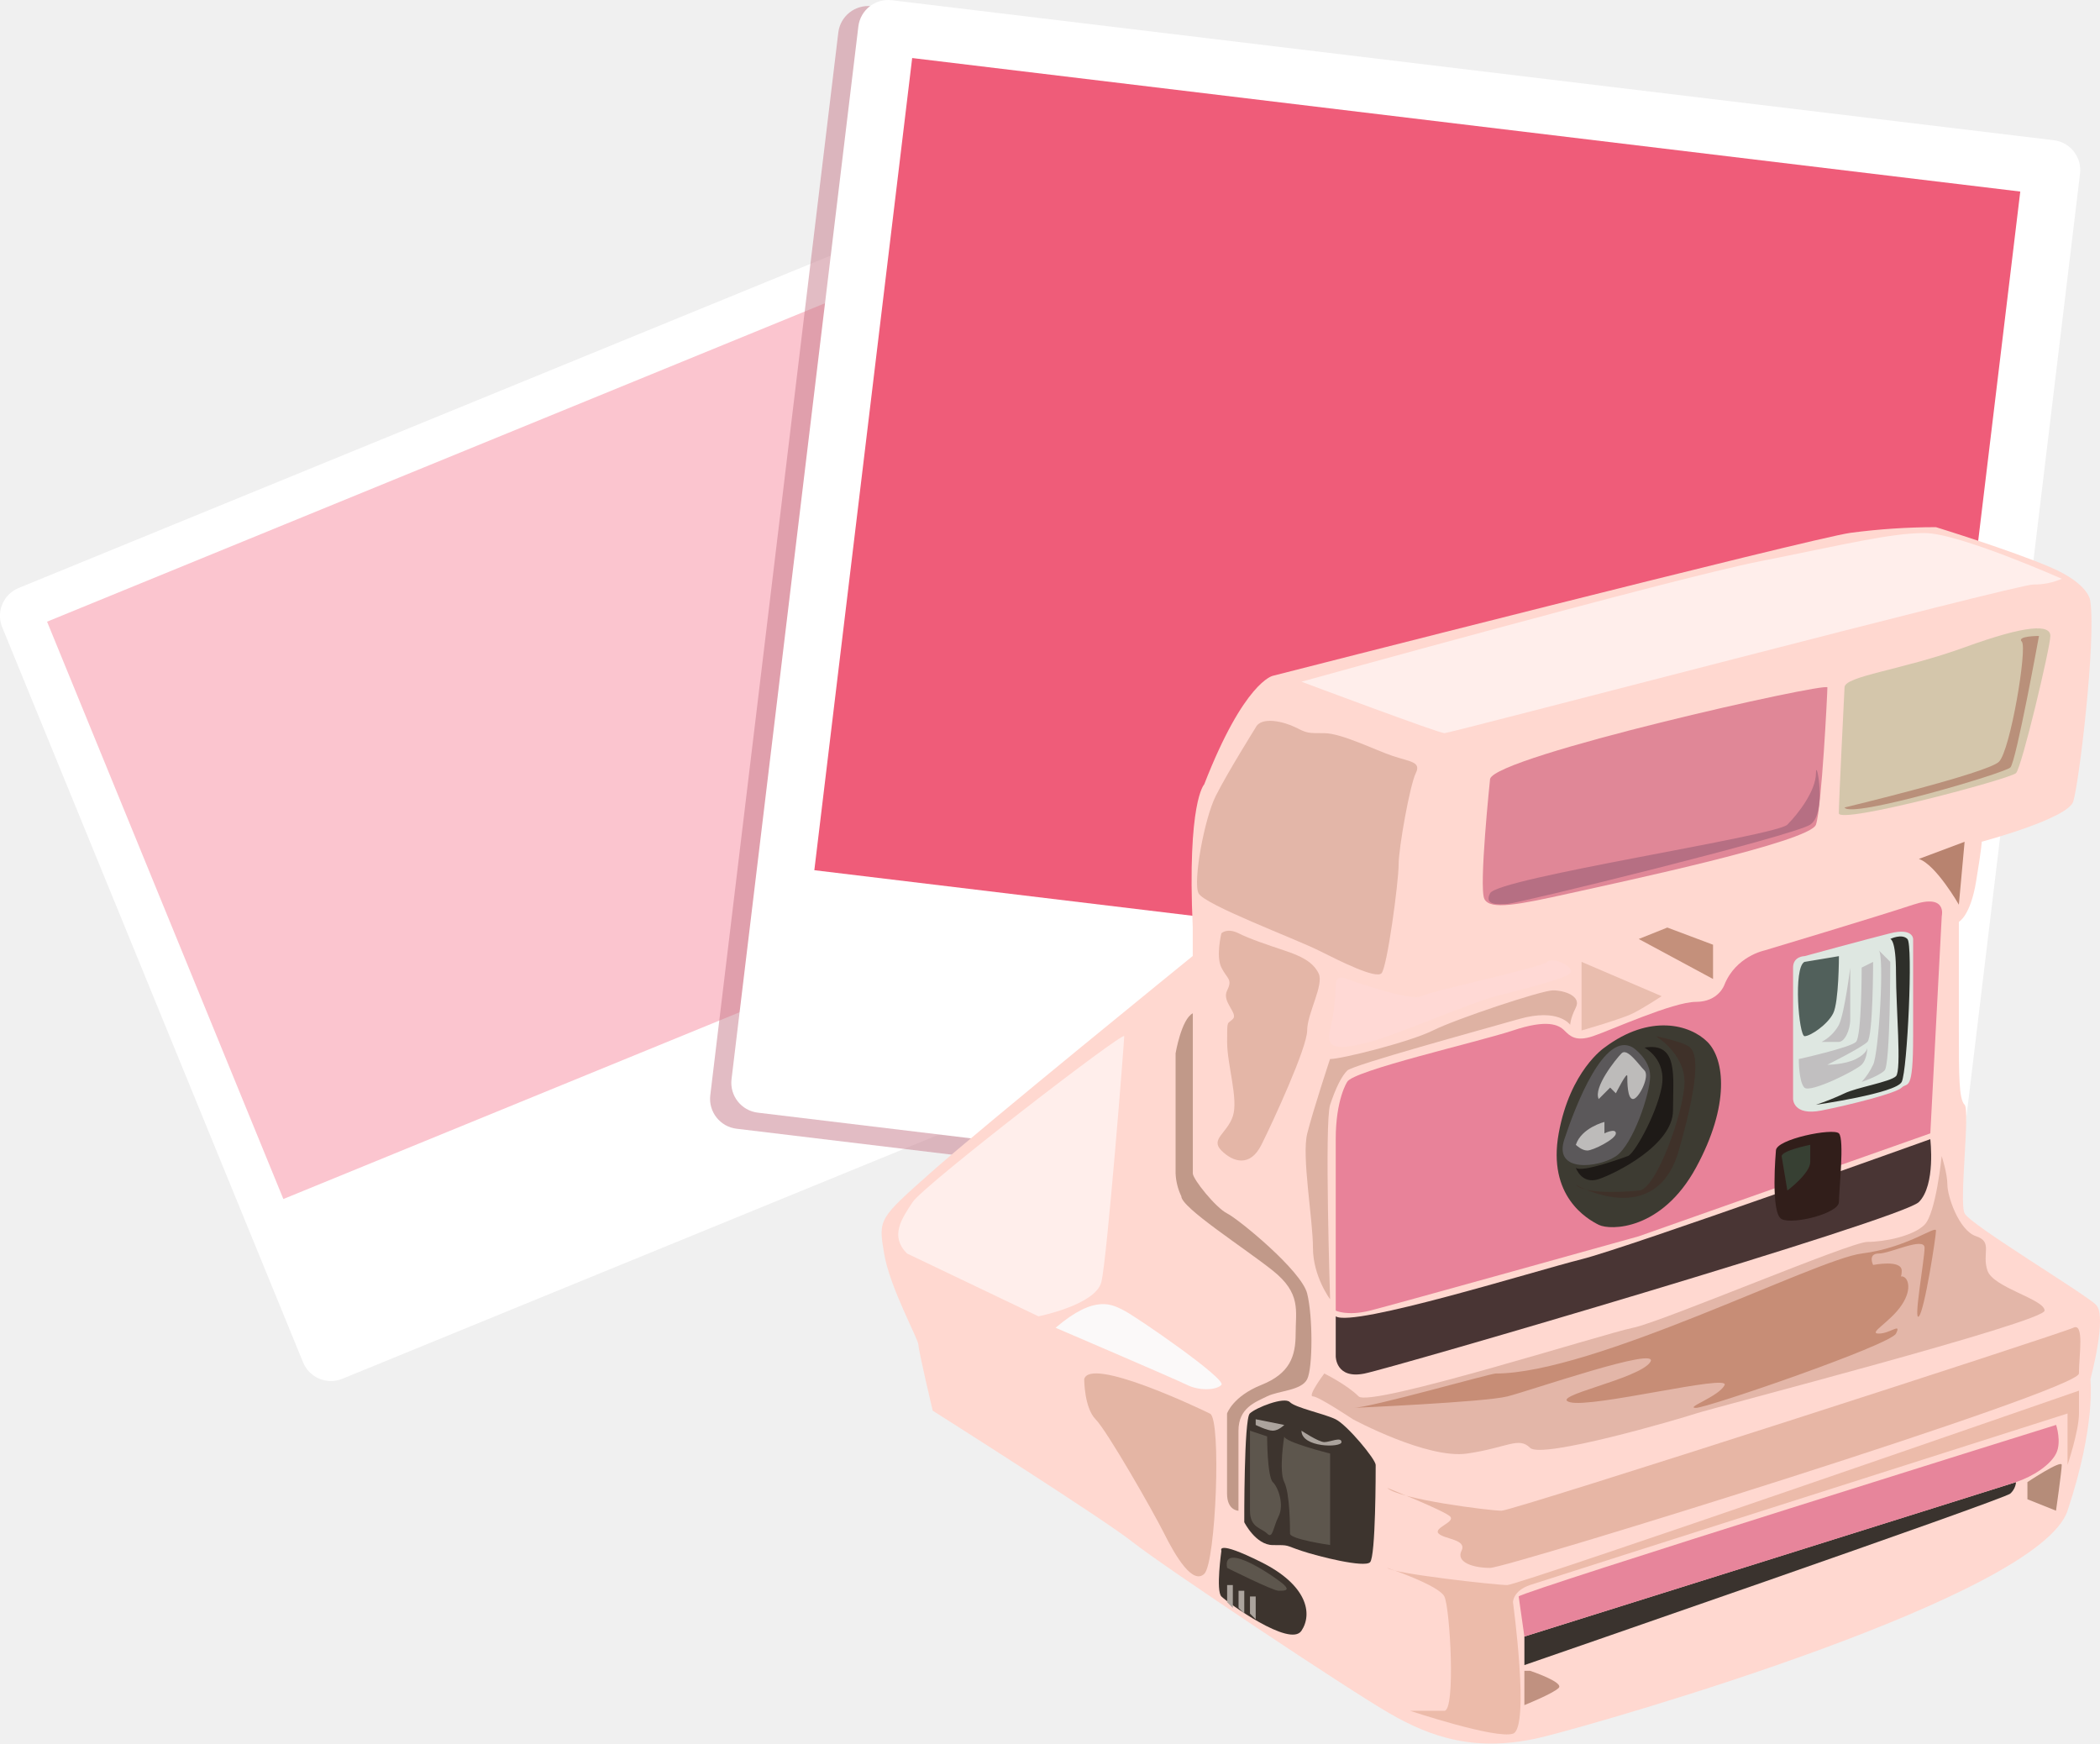
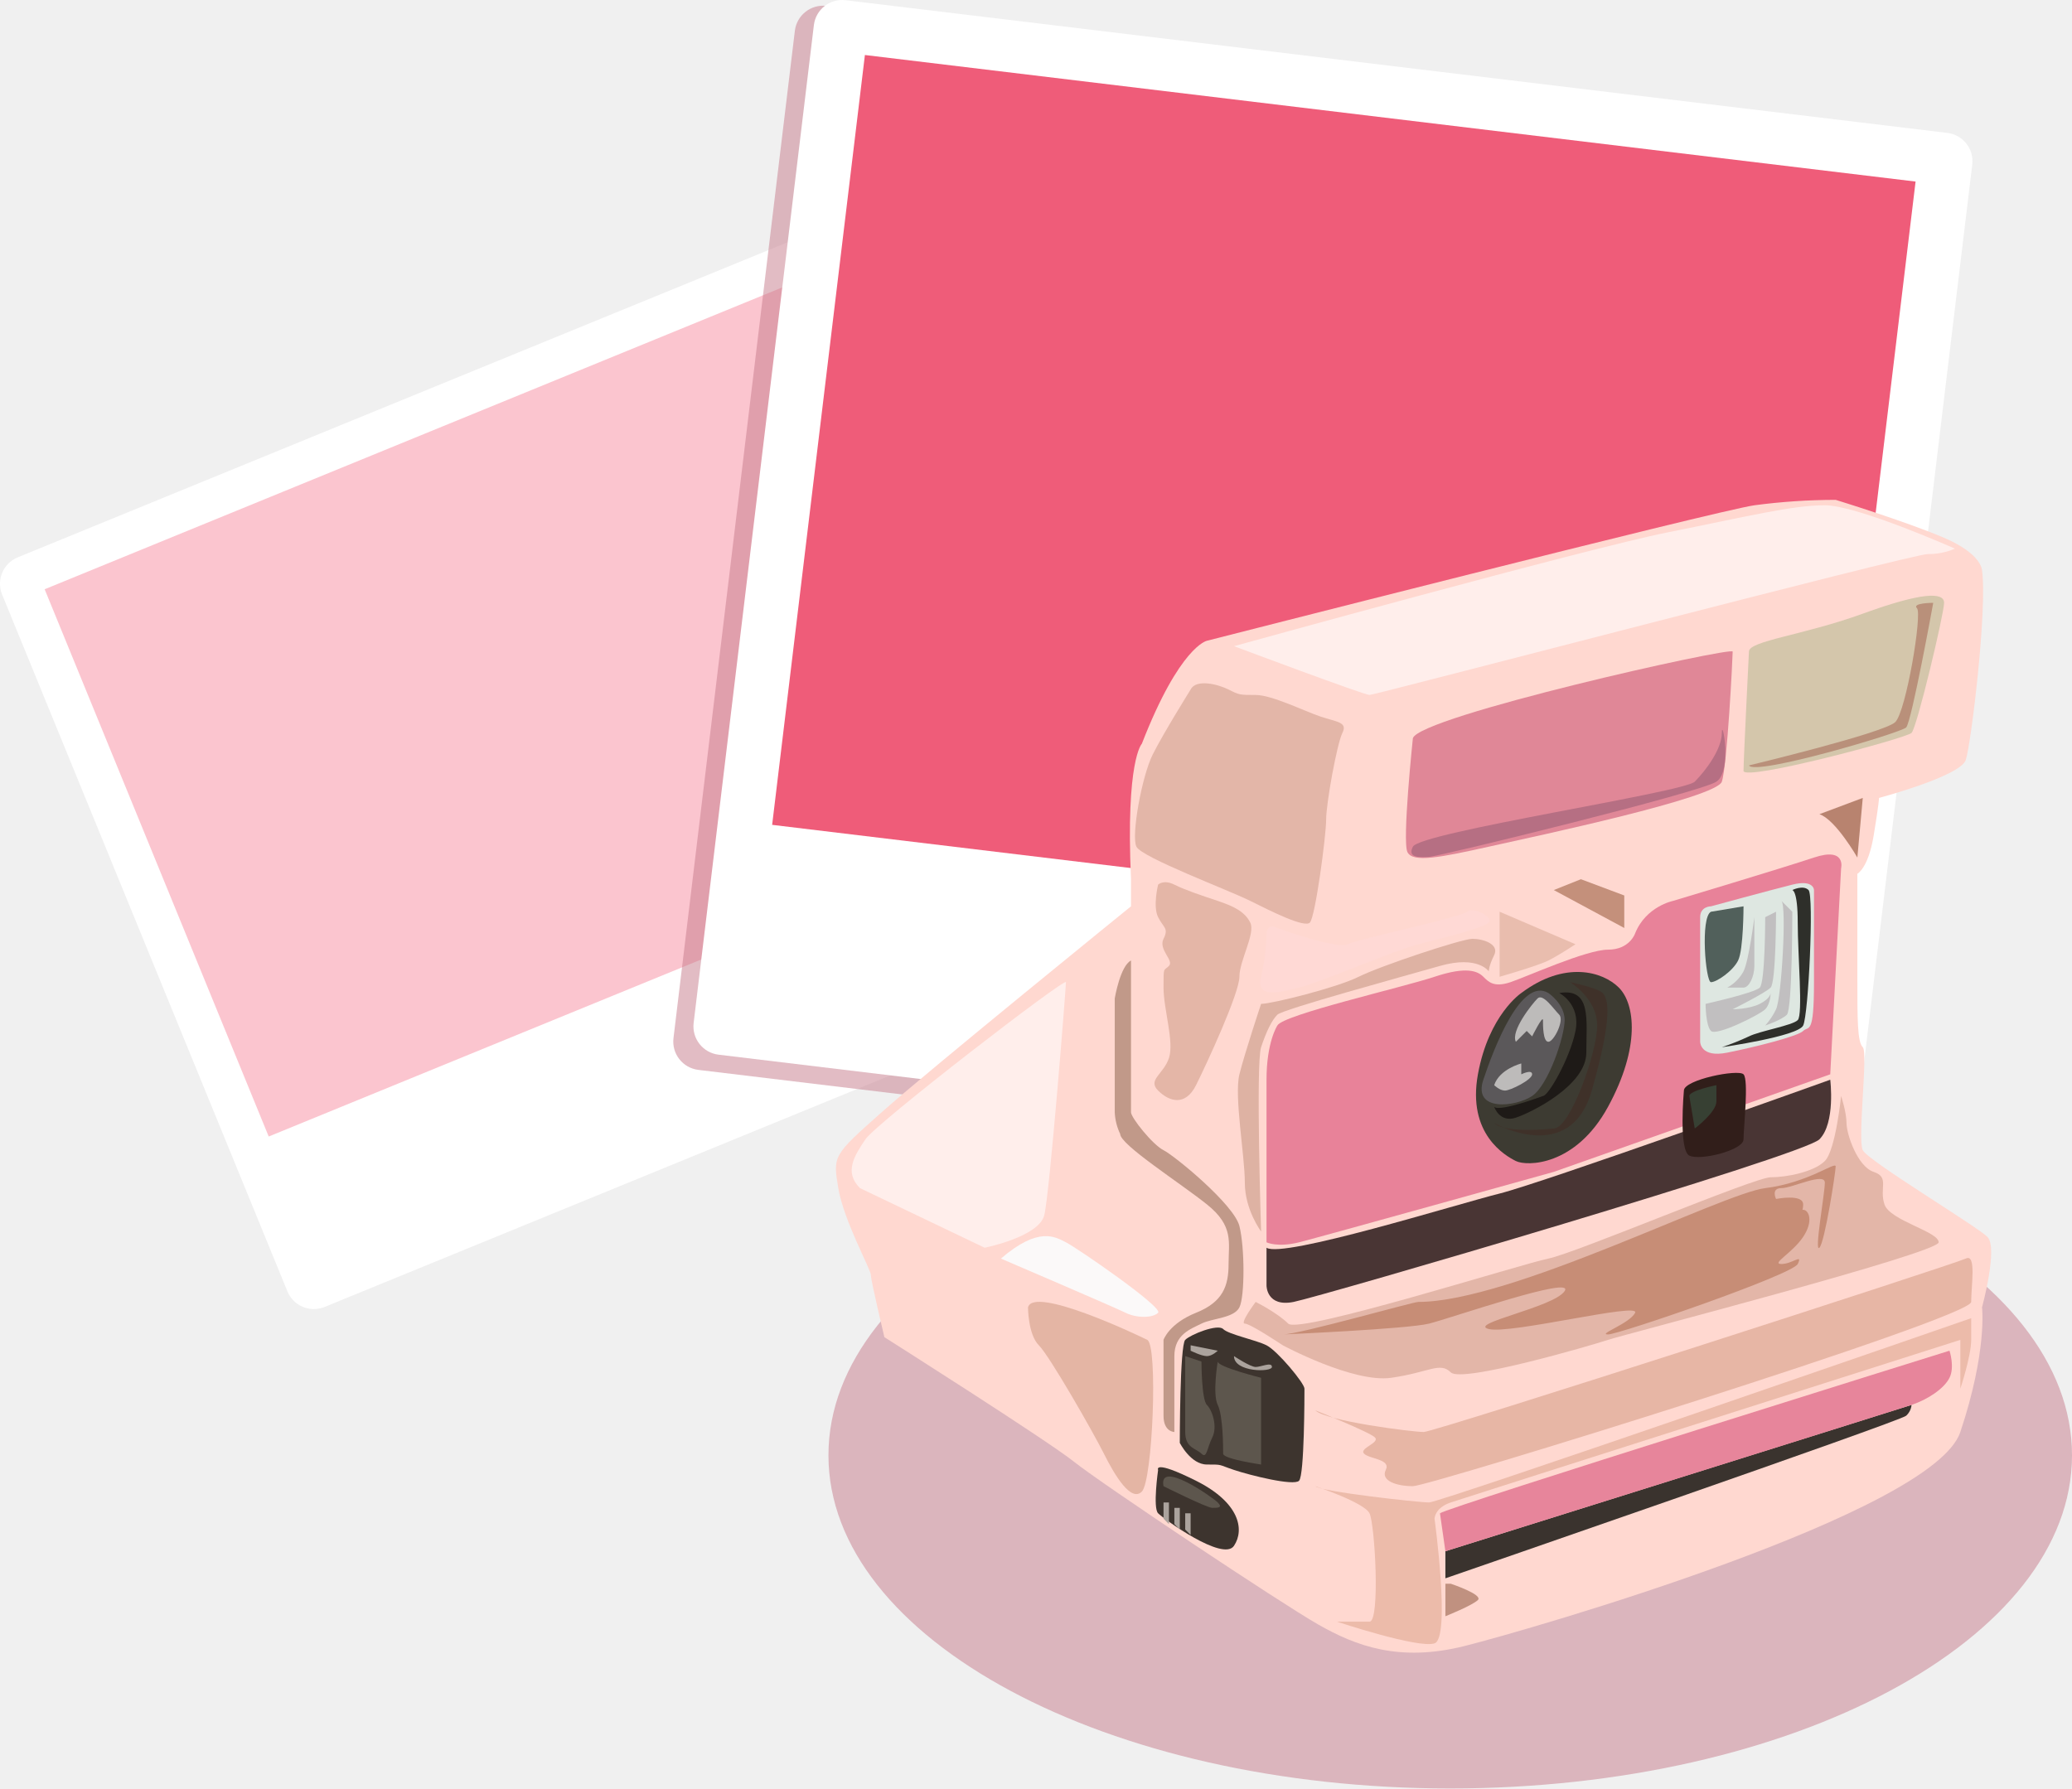
- <svg xmlns="http://www.w3.org/2000/svg" viewBox="0 0 1047.19 869.35">
+ <svg xmlns="http://www.w3.org/2000/svg" viewBox="0 0 1089.7 940.777">
  <defs>
-     <style>.cls-1{fill:#fff;}.cls-2{fill:#fbc5cf;}.cls-3{fill:#c5798a;opacity:0.5;}.cls-4{fill:#ef5c79;}.cls-5{fill:#ffd8d0;}.cls-6{fill:#ffeeeb;}.cls-7{fill:#fbf9f9;}.cls-8{fill:#e4b5a4;}.cls-9{fill:#ecbbaa;}.cls-10{fill:#e7b6a5;}.cls-11{fill:#3a332e;}.cls-12{fill:#e7859b;}.cls-13{fill:#c09180;}.cls-14{fill:#b58c79;}.cls-15{fill:#e3b6a8;}.cls-16{fill:#c78d76;}.cls-17{fill:#e4b6a7;}.cls-18{fill:#e08797;}.cls-19{fill:#b66f83;}.cls-20{fill:#d4c6ab;}.cls-21{fill:#b9907a;}.cls-22{fill:#ffd9d5;}.cls-23{fill:#deb2a3;}.cls-24{fill:#c19989;}.cls-25{fill:#3d342e;}.cls-26{fill:#5d564d;}.cls-27{fill:#aba39d;}.cls-28{fill:#e9bdae;}.cls-29{fill:#c4907b;}.cls-30{fill:#b8836f;}.cls-31{fill:#493534;}.cls-32{fill:#e88299;}.cls-33{fill:#3d3b32;}.cls-34{fill:#5b585a;}.cls-35{fill:#bdbbba;}.cls-36{fill:#1e1a17;}.cls-37{fill:#3f3129;}.cls-38{fill:#dee7e1;}.cls-39{fill:#51605b;}.cls-40{fill:#c1bfc0;}.cls-41{fill:#2e2f2a;}.cls-42{fill:#311e1a;}.cls-43{fill:#374033;}</style>
+     <style>.cls-1{fill:#b58c79;}.cls-2{fill:#c5798a;opacity:0.5;}.cls-3{fill:#fff;}.cls-4{fill:#fbc5cf;}.cls-5{fill:#ef5c79;}.cls-6{fill:#ffd8d0;}.cls-7{fill:#ffeeeb;}.cls-8{fill:#fbf9f9;}.cls-9{fill:#e4b5a4;}.cls-10{fill:#ecbbaa;}.cls-11{fill:#e7b6a5;}.cls-12{fill:#3a332e;}.cls-13{fill:#e7859b;}.cls-14{fill:#c09180;}.cls-15{fill:#e3b6a8;}.cls-16{fill:#c78d76;}.cls-17{fill:#e4b6a7;}.cls-18{fill:#e08797;}.cls-19{fill:#b66f83;}.cls-20{fill:#d4c6ab;}.cls-21{fill:#b9907a;}.cls-22{fill:#ffd9d5;}.cls-23{fill:#deb2a3;}.cls-24{fill:#c19989;}.cls-25{fill:#3d342e;}.cls-26{fill:#5d564d;}.cls-27{fill:#aba39d;}.cls-28{fill:#e9bdae;}.cls-29{fill:#c4907b;}.cls-30{fill:#b8836f;}.cls-31{fill:#493534;}.cls-32{fill:#e88299;}.cls-33{fill:#3d3b32;}.cls-34{fill:#5b585a;}.cls-35{fill:#bdbbba;}.cls-36{fill:#1e1a17;}.cls-37{fill:#3f3129;}.cls-38{fill:#dee7e1;}.cls-39{fill:#51605b;}.cls-40{fill:#c1bfc0;}.cls-41{fill:#2e2f2a;}.cls-42{fill:#311e1a;}.cls-43{fill:#374033;}</style>
  </defs>
  <g id="圖層_2" data-name="圖層 2">
    <g id="圖層_1-2" data-name="圖層 1">
-       <rect class="cls-1" x="58.69" y="194.35" width="467.95" height="426.06" rx="15" ry="15" transform="translate(-132.52 141.23) rotate(-22.26)" />
-       <rect class="cls-2" x="66.58" y="217.98" width="424.44" height="311.06" transform="translate(-120.72 133.46) rotate(-22.26)" />
-       <rect class="cls-3" x="383.91" y="35.99" width="613.61" height="563.73" rx="15" ry="15" transform="translate(42.98 -80.33) rotate(6.87)" />
-       <rect class="cls-1" x="394.21" y="33" width="613.61" height="558.69" rx="15" ry="15" transform="translate(42.39 -81.6) rotate(6.87)" />
-       <rect class="cls-4" x="428.48" y="60.75" width="556.56" height="407.89" transform="translate(36.73 -82.63) rotate(6.87)" />
-       <path class="cls-5" d="M465.1,703.38s85.53,54.17,99.78,65.57,108.33,74.12,128.28,85.52,42.77,20,77,11.41S1016.73,796,1031,753.27s11.4-65.57,11.4-65.57,8.55-31.36,2.85-37.06S982.52,610.73,979.67,605s2.85-51.31,0-54.16-2.86-14.26-2.86-37.06V459.64s5.71-2.85,8.56-19.95,2.85-20,2.85-20,42.76-11.4,45.61-20,11.4-79.83,8.55-99.78c0,0,0-8.55-20-17.11s-57-19.95-57-19.95a326.51,326.51,0,0,0-42.76,2.85c-19.95,2.85-287.93,71.27-287.93,71.27s-14.25,2.85-34.21,54.16c0,0-8.55,8.56-5.7,71.27v14.26S489.33,562.27,463.68,585.08,438,607.88,440.87,625,458,667.75,458,670.6,465.1,703.38,465.1,703.38Z" />
-       <path class="cls-6" d="M452.27,625l65.57,31.35s28.51-5.7,31.36-17.1,11.4-119.73,11.4-122.58-99.77,74.12-105.47,82.67S443.72,616.43,452.27,625Z" />
-       <path class="cls-7" d="M526.39,662.05s59.87,25.65,65.57,28.5,14.26,2.85,17.11,0-42.76-34.21-48.47-37.06S546.35,644.94,526.39,662.05Z" />
-       <path class="cls-8" d="M540.65,687.7s0,14.26,5.7,20,28.51,45.61,34.21,57,14.25,25.66,20,20,8.56-77,2.86-79.82S543.5,676.3,540.65,687.7Z" />
-       <path class="cls-9" d="M691.74,781.78s25.66,8.55,28.51,14.25,5.7,57,0,57H703.14s42.76,14.25,51.32,11.4,0-65.57,0-65.57,0-5.7,8.55-8.55,268-85.52,268-85.52v25.65s5.7-17.1,5.7-25.65V693.4S757.31,790.33,751.6,790.33,694.59,784.63,691.74,781.78Z" />
-       <path class="cls-10" d="M691.74,741.87s28.51,11.4,31.36,14.25-8.56,5.7-5.7,8.55,14.25,2.85,11.4,8.56,5.7,8.55,14.25,8.55,293.63-88.38,293.63-96.93,2.85-25.65-2.85-22.8-279.37,91.22-285.08,91.22S697.44,747.57,691.74,741.87Z" />
-       <path class="cls-11" d="M760.16,830.24s239.46-82.67,242.31-85.52a8.83,8.83,0,0,0,2.85-5.7L760.16,816Z" />
-       <path class="cls-12" d="M757.31,796c2.85-2.85,268-85.52,268-85.52s2.85,8.55,0,14.25-11.41,11.41-20,14.26-245.16,77-245.16,77Z" />
-       <path class="cls-13" d="M763,833.09s17.1,5.7,14.25,8.55-17.1,8.56-17.1,8.56V833.09Z" />
-       <path class="cls-14" d="M1011,739v8.55l14.26,5.7s2.85-20,2.85-22.81S1011,739,1011,739Z" />
-       <path class="cls-15" d="M674.63,707.66s37.06,20,57,17.1,25.66-8.55,31.36-2.85,74.12-14.25,82.67-17.1,173.9-45.61,173.9-51.32-25.66-11.4-28.51-20,2.85-14.26-5.7-17.11-14.26-19.95-14.26-25.65-2.85-14.26-2.85-14.26-2.85,28.51-8.55,34.21-20,8.55-28.51,8.55S828.58,659.2,814.32,662.05,683.19,702,677.48,696.25s-17.1-11.4-17.1-11.4-8.55,11.4-5.7,11.4S674.63,707.66,674.63,707.66Z" />
-       <path class="cls-16" d="M674.63,702s65.57-2.85,77-5.71,77-25.65,71.27-17.1-51.31,17.1-39.91,20,79.82-14.26,77-8.56S840,702,845.68,702s96.93-31.36,99.78-37.06-2.85,0-8.56,0,5.71-5.7,11.41-14.26,2.85-14.25,0-14.25,0,2.85,0-2.85-14.26-2.85-14.26-2.85-2.85-5.7,2.85-5.7,22.81-8.56,22.81-2.85-5.7,37.06-2.85,34.2,8.55-39.91,8.55-42.76-14.25,8.56-37.06,11.41S794.7,684.85,745.9,684.85C743.05,684.85,683.19,702,674.63,702Z" />
-       <path class="cls-6" d="M649,339.91s68.42,25.66,71.27,25.66,285.07-74.12,293.62-74.12a34.6,34.6,0,0,0,14.26-2.85s-51.32-22.81-68.42-22.81S919.8,271.49,877,280,649,339.91,649,339.91Z" />
-       <path class="cls-15" d="M626.17,362.72s-14.25,22.8-19.95,34.2-11.41,42.77-8.56,48.47,48.47,22.8,59.87,28.51,28.51,14.25,31.36,11.4,8.55-45.61,8.55-54.17,5.7-39.91,8.55-45.61-2.85-5.7-11.4-8.55-25.66-11.4-34.21-11.4-8.55,0-14.25-2.85S629,357,626.17,362.72Z" />
-       <path class="cls-17" d="M609.07,465.34s-2.85,11.41,0,17.11,5.7,5.7,2.85,11.4,5.7,11.4,2.85,14.25-2.85,0-2.85,11.41,5.7,28.51,2.85,37.06-11.4,11.4-5.7,17.1,14.25,8.55,19.95-2.85,22.81-48.46,22.81-57,8.55-22.81,5.7-28.51-8.55-8.55-17.11-11.4-17.1-5.71-22.8-8.56S609.07,465.34,609.07,465.34Z" />
-       <path class="cls-18" d="M743.05,388.37s-5.7,54.17-2.85,59.87,17.11,2.85,42.76-2.85,119.74-25.66,122.59-34.21,5.7-65.57,5.7-68.42S745.9,377,743.05,388.37Z" />
-       <path class="cls-19" d="M743.05,445.39c3.83-7.65,142.54-28.51,148.24-34.21s14.26-17.11,14.26-25.66,5.7,20-2.85,25.66-145.39,39.2-151.1,39.55S740.2,451.09,743.05,445.39Z" />
-       <path class="cls-20" d="M919.8,342.76s-2.85,57-2.85,62.72,85.52-17.11,88.37-20,17.11-62.72,17.11-68.42-11.41-5.7-42.76,5.7S919.8,337.06,919.8,342.76Z" />
-       <path class="cls-21" d="M919.8,402.63s71.27-17.11,77-22.81,14.25-57,11.4-59.87,8.56-2.85,8.56-2.85-11.41,62.72-14.26,65.57S922.65,408.33,919.8,402.63Z" />
-       <path class="cls-22" d="M671.78,488.15s31.36,11.4,37.06,8.55,59.87-14.25,62.72-17.1,14.25,2.85,11.4,5.7-25.65,8.55-37.06,11.4-51.31,20-62.71,22.81-22.81,5.7-20-5.7A106.89,106.89,0,0,0,666.08,491S666.08,485.3,671.78,488.15Z" />
-       <path class="cls-23" d="M663.23,528.06c5.7,0,39.91-8.55,51.31-14.25s54.17-20,59.87-20,14.25,2.85,11.4,8.55S783,511,783,511s-5.7-8.56-25.65-2.86-82.68,22.81-85.53,25.66-5.7,8.55-8.55,17.11,0,96.92,0,96.92-8.55-11.4-8.55-25.65-5.7-45.62-2.85-57S663.23,528.06,663.23,528.06Z" />
-       <path class="cls-24" d="M594.81,505.25v79.83c0,2.85,11.41,17.1,17.11,19.95s37.06,28.51,39.91,39.91,2.85,37.06,0,42.76-14.26,5.7-20,8.55-14.25,5.71-14.25,17.11v39.91s-5.7,0-5.7-8.55V704.81s2.85-8.56,17.1-14.26,17.11-14.25,17.11-25.65,2.85-20-11.41-31.36-45.61-31.36-45.61-37.06a29.48,29.48,0,0,1-2.85-11.4V525.21S589.11,508.1,594.81,505.25Z" />
-       <path class="cls-25" d="M620.47,759s5.7,11.4,14.25,11.4,5.7,0,14.26,2.86,31.36,8.55,34.21,5.7S686,733.31,686,730.46s-14.26-20-20-22.8-20-5.7-22.8-8.55-17.11,2.85-20,5.7S620.47,759,620.47,759Z" />
-       <path class="cls-26" d="M640.42,716.21s-2.85,17.1,0,22.81,2.86,22.8,2.86,25.65,20,5.7,20,5.7V724.76S640.42,719.06,640.42,716.21Z" />
-       <path class="cls-26" d="M623.32,713.36l8.55,2.85s0,20,2.85,22.81,5.7,11.4,2.85,17.1-2.85,11.4-5.7,8.55-8.55-2.85-8.55-11.4Z" />
-       <path class="cls-27" d="M626.17,710.51s5.7,2.85,8.55,2.85,5.7-2.85,5.7-2.85l-14.25-2.85Z" />
-       <path class="cls-27" d="M649,713.36s8.55,5.7,11.4,5.7,8.55-2.85,8.55,0S649,721.91,649,713.36Z" />
-       <path class="cls-25" d="M609.07,773.23s-2.85,19.95,0,22.8,34.21,25.66,39.91,17.11,2.85-22.81-20-34.21S609.07,773.23,609.07,773.23Z" />
-       <path class="cls-26" d="M611.92,781.78s22.8,11.4,25.65,11.4,5.71,0,2.85-2.85S609.07,767.52,611.92,781.78Z" />
-       <polygon class="cls-27" points="611.92 790.33 611.92 798.88 614.77 801.73 614.77 790.33 611.92 790.33" />
-       <polygon class="cls-27" points="617.62 793.18 617.62 801.73 620.47 804.58 620.47 793.18 617.62 793.18" />
-       <polygon class="cls-27" points="623.32 796.03 623.32 804.58 626.17 807.43 626.17 796.03 623.32 796.03" />
-       <path class="cls-28" d="M788.66,479.6l39.92,17.1s-8.56,5.7-14.26,8.55-25.66,8.56-25.66,8.56Z" />
-       <polygon class="cls-29" points="817.17 468.19 854.23 488.15 854.23 471.05 831.43 462.49 817.17 468.19" />
-       <path class="cls-30" d="M956.86,428.28l22.81-8.55-2.86,31.36S965.41,431.13,956.86,428.28Z" />
-       <path class="cls-31" d="M666.08,656.34v20s0,11.4,14.26,8.55,268-77,276.52-85.52,5.7-31.36,5.7-31.36-151.09,54.17-173.9,59.87S674.63,662.05,666.08,656.34Z" />
-       <path class="cls-32" d="M671.78,539.46s-5.7,8.56-5.7,28.51v85.52s5.7,2.85,17.11,0,134-37.06,134-37.06l145.39-51.31,5.7-108.33s2.85-11.4-14.25-5.7-74.12,22.81-74.12,22.81-14.25,2.85-20,17.1c0,0-2.85,8.55-14.25,8.55s-42.76,14.26-51.31,17.11-11.41,0-14.26-2.85-8.55-5.71-25.65,0S674.63,533.76,671.78,539.46Z" />
-       <path class="cls-33" d="M800.07,522.36s-17.11,11.4-22.81,42.76,14.26,42.76,20,45.61,31.36,2.85,48.46-28.51,14.25-54.16,5.7-62.71S822.87,505.25,800.07,522.36Z" />
-       <path class="cls-34" d="M814.32,522.36s8.55,5.7,8.55,14.25-8.55,34.21-17.1,39.91-31.36,8.56-25.66-8.55S800.07,513.81,814.32,522.36Z" />
-       <path class="cls-35" d="M797.22,548l5.7-5.71,2.85,2.85s5.7-11.4,5.7-8.55,0,11.41,2.85,11.41,8.55-11.41,5.7-14.26-8.55-11.4-11.4-8.55S794.37,542.31,797.22,548Z" />
-       <path class="cls-35" d="M785.81,570.82s2.85,2.85,5.71,2.85,14.25-5.7,14.25-8.55-5.7,0-5.7,0v-5.7S788.66,562.27,785.81,570.82Z" />
-       <path class="cls-36" d="M820,522.36s11.41,5.7,8.56,19.95-14.26,34.21-17.11,34.21c0,0-22.81,8.56-25.66,5.7,0,0,2.85,8.56,11.41,5.71s37.06-17.11,37.06-34.21S837.13,519.51,820,522.36Z" />
-       <path class="cls-37" d="M825.72,516.66S840,525.21,840,539.46s-14.26,54.17-22.81,54.17c0,0-25.65,2.85-31.36-2.85,0,0,39.91,22.8,51.32-17.11s8.55-48.46,5.7-51.31S825.72,516.66,825.72,516.66Z" />
-       <path class="cls-38" d="M894.14,482.45V548s0,8.55,14.26,5.7,37.06-8.56,39.91-11.41,5.7,2.85,5.7-25.65V468.19s0-5.7-11.4-2.85-42.77,11.41-42.77,11.41S894.14,476.75,894.14,482.45Z" />
-       <path class="cls-39" d="M899.84,479.6,917,476.75s0,22.8-2.85,28.5-11.4,11.41-14.26,11.41S894.14,482.45,899.84,479.6Z" />
-       <path class="cls-40" d="M922.65,482.45V508.1c0,5.71-2.85,11.41-5.7,11.41H908.4A21.28,21.28,0,0,0,917,511C919.8,505.25,922.65,482.45,922.65,482.45Z" />
-       <path class="cls-40" d="M928.35,482.45l5.7-2.85s0,37.06-2.85,39.91-20,11.4-20,11.4,8.55,0,14.25-2.85,5.7-5.7,5.7-5.7,0,5.7-2.85,8.55-25.65,14.25-28.51,11.4S897,528.06,897,528.06s25.66-5.7,28.51-8.55S928.35,482.45,928.35,482.45Z" />
-       <path class="cls-40" d="M936.9,473.9l5.71,5.7s0,51.31-2.85,54.16-11.41,5.7-11.41,5.7a35.27,35.27,0,0,0,5.7-8.55C936.9,525.21,939.76,476.75,936.9,473.9Z" />
-       <path class="cls-41" d="M942.61,468.19s2.85,0,2.85,17.11,2.85,48.46,0,51.31-20,5.7-25.66,8.55a132.88,132.88,0,0,1-14.25,5.71s39.91-5.71,42.76-11.41,5.7-68.42,2.85-71.27S942.61,468.19,942.61,468.19Z" />
-       <path class="cls-42" d="M885.59,573.67s-2.85,31.36,2.85,34.21S917,605,917,599.33s2.85-31.36,0-34.21S885.59,568,885.59,573.67Z" />
-       <path class="cls-43" d="M888.44,576.52l2.85,17.11s11.41-8.55,11.41-14.26v-8.55S888.44,573.67,888.44,576.52Z" />
+       <path class="cls-1" d="M1011.024,739.016v8.552l14.254,5.702s2.851-19.955,2.851-22.806S1011.024,739.016,1011.024,739.016Z" />
+       <ellipse class="cls-2" cx="762.7" cy="765.527" rx="327" ry="175.251" />
+       <rect class="cls-3" x="58.694" y="194.352" width="467.945" height="426.063" rx="15" ry="15" transform="translate(-132.5157 141.2349) rotate(-22.26128)" />
+       <rect class="cls-4" x="66.581" y="217.98" width="424.438" height="311.057" transform="translate(-120.7164 133.4571) rotate(-22.26128)" />
+       <rect class="cls-2" x="383.91" y="35.986" width="613.614" height="563.731" rx="15" ry="15" transform="translate(42.97518 -80.33194) rotate(6.86934)" />
+       <rect class="cls-3" x="394.211" y="33.004" width="613.614" height="558.693" rx="15" ry="15" transform="translate(42.39122 -81.60351) rotate(6.86934)" />
+       <rect class="cls-5" x="428.478" y="60.755" width="556.563" height="407.887" transform="translate(36.73288 -82.63221) rotate(6.86934)" />
+       <path class="cls-6" d="M465.103,703.382s85.523,54.164,99.777,65.568,108.329,74.12,128.284,85.523,42.761,19.955,76.971,11.403,246.591-69.844,260.845-112.605,11.403-65.568,11.403-65.568,8.552-31.358,2.851-37.06S982.516,610.732,979.666,605.031s2.851-51.314,0-54.164S976.815,536.612,976.815,513.806V459.642s5.702-2.851,8.552-19.955,2.851-19.955,2.851-19.955,42.761-11.403,45.612-19.955,11.403-79.821,8.552-99.777c0,0,0-8.552-19.955-17.105s-57.015-19.955-57.015-19.955a326.393,326.393,0,0,0-42.761,2.851c-19.955,2.851-287.927,71.269-287.927,71.269s-14.254,2.851-34.209,54.164c0,0-8.552,8.552-5.702,71.269v14.254s-105.478,85.523-131.135,108.329-25.657,22.806-22.806,39.911,17.105,42.761,17.105,45.612S465.103,703.382,465.103,703.382Z" />
+       <path class="cls-7" d="M452.275,624.986l65.568,31.358s28.508-5.702,31.358-17.105,11.403-119.732,11.403-122.583S460.827,590.777,455.125,599.329,443.722,616.434,452.275,624.986Z" />
+       <path class="cls-8" d="M526.394,662.046s59.866,25.657,65.568,28.508,14.254,2.851,17.105,0-42.761-34.209-48.463-37.06S546.35,644.941,526.394,662.046Z" />
+       <path class="cls-9" d="M540.648,687.703s0,14.254,5.702,19.955,28.508,45.612,34.209,57.015,14.254,25.657,19.955,19.955,8.552-76.971,2.851-79.821S543.499,676.3,540.648,687.703Z" />
+       <path class="cls-10" d="M691.739,781.778s25.657,8.552,28.508,14.254,5.702,57.015,0,57.015H703.142s42.761,14.254,51.314,11.403,0-65.568,0-65.568,0-5.702,8.552-8.552,267.972-85.523,267.972-85.523v25.657s5.702-17.105,5.702-25.657V693.404s-279.375,96.926-285.076,96.926S694.589,784.629,691.739,781.778Z" />
+       <path class="cls-11" d="M691.739,741.867S720.246,753.27,723.097,756.121s-8.552,5.702-5.702,8.552,14.254,2.851,11.403,8.552,5.702,8.552,14.254,8.552,293.629-88.374,293.629-96.926,2.851-25.657-2.851-22.806S754.455,753.27,748.754,753.27,697.44,747.569,691.739,741.867Z" />
+       <path class="cls-12" d="M760.157,830.241s239.464-82.672,242.315-85.523a8.829,8.829,0,0,0,2.851-5.702L760.157,815.987Z" />
+       <path class="cls-13" d="M757.306,796.032c2.851-2.851,267.972-85.523,267.972-85.523s2.851,8.552,0,14.254-11.403,11.403-19.955,14.254S760.157,815.987,760.157,815.987Z" />
+       <path class="cls-14" d="M763.008,833.092s17.105,5.702,14.254,8.552-17.105,8.552-17.105,8.552V833.092Z" />
+       <path class="cls-15" d="M674.634,707.658s37.06,19.955,57.015,17.105,25.657-8.552,31.358-2.851,74.12-14.254,82.672-17.105,173.897-45.612,173.897-51.314-25.657-11.403-28.508-19.955,2.851-14.254-5.702-17.105-14.254-19.955-14.254-25.657-2.851-14.254-2.851-14.254-2.851,28.508-8.552,34.209-19.955,8.552-28.508,8.552S828.575,659.195,814.321,662.046s-131.135,39.911-136.837,34.209-17.105-11.403-17.105-11.403-8.552,11.403-5.702,11.403S674.634,707.658,674.634,707.658Z" />
+       <path class="cls-16" d="M674.634,701.956s65.568-2.851,76.971-5.702,76.971-25.657,71.269-17.105S771.56,696.255,782.963,699.106s79.821-14.254,76.971-8.552-19.955,11.403-14.254,11.403,96.926-31.358,99.777-37.06-2.851,0-8.552,0,5.702-5.702,11.403-14.254,2.851-14.254,0-14.254,0,2.851,0-2.851-14.254-2.851-14.254-2.851-2.851-5.702,2.851-5.702,22.806-8.552,22.806-2.851-5.702,37.06-2.851,34.209,8.552-39.911,8.552-42.761-14.254,8.552-37.06,11.403-133.652,59.866-182.449,59.866C743.052,684.852,683.186,701.956,674.634,701.956Z" />
+       <path class="cls-7" d="M648.977,339.91s68.418,25.657,71.269,25.657,285.076-74.12,293.629-74.12a34.589,34.589,0,0,0,14.254-2.851s-51.314-22.806-68.418-22.806-39.911,5.702-82.672,14.254S648.977,339.91,648.977,339.91Z" />
+       <path class="cls-15" d="M626.171,362.716s-14.254,22.806-19.955,34.209-11.403,42.761-8.552,48.463,48.463,22.806,59.866,28.508,28.508,14.254,31.358,11.403,8.552-45.612,8.552-54.164,5.702-39.911,8.552-45.612-2.851-5.702-11.403-8.552-25.657-11.403-34.209-11.403-8.552,0-14.254-2.851S629.022,357.014,626.171,362.716Z" />
+       <path class="cls-17" d="M609.067,465.343s-2.851,11.403,0,17.105,5.702,5.702,2.851,11.403,5.702,11.403,2.851,14.254-2.851,0-2.851,11.403,5.702,28.508,2.851,37.06-11.403,11.403-5.702,17.105,14.254,8.552,19.955-2.851,22.806-48.463,22.806-57.015,8.552-22.806,5.702-28.508-8.552-8.552-17.105-11.403-17.105-5.702-22.806-8.552S609.067,465.343,609.067,465.343Z" />
+       <path class="cls-18" d="M743.052,388.373s-5.702,54.164-2.851,59.866,17.105,2.851,42.761-2.851,119.732-25.657,122.583-34.209,5.702-65.568,5.702-68.418S745.903,376.969,743.052,388.373Z" />
+       <path class="cls-19" d="M743.052,445.388c3.825-7.649,142.538-28.508,148.24-34.209S905.546,394.074,905.546,385.522s5.702,19.955-2.851,25.657-145.389,39.198-151.09,39.554S740.202,451.089,743.052,445.388Z" />
+       <path class="cls-20" d="M919.8,342.76S916.949,399.776,916.949,405.477s85.523-17.105,88.374-19.955,17.105-62.717,17.105-68.418-11.403-5.702-42.761,5.702S919.8,337.059,919.8,342.76Z" />
+       <path class="cls-21" d="M919.8,402.626s71.269-17.105,76.971-22.806,14.254-57.015,11.403-59.866,8.552-2.851,8.552-2.851-11.403,62.717-14.254,65.568S922.65,408.328,919.8,402.626Z" />
+       <path class="cls-22" d="M671.783,488.149s31.358,11.403,37.06,8.552,59.866-14.254,62.717-17.105,14.254,2.851,11.403,5.702-25.657,8.552-37.06,11.403-51.314,19.955-62.717,22.806-22.806,5.702-19.955-5.702A106.799,106.799,0,0,0,666.082,491S666.082,485.298,671.783,488.149Z" />
+       <path class="cls-23" d="M663.231,528.06c5.702,0,39.911-8.552,51.314-14.254s54.164-19.955,59.866-19.955,14.254,2.851,11.403,8.552-2.851,8.552-2.851,8.552-5.702-8.552-25.657-2.851-82.672,22.806-85.523,25.657-5.702,8.552-8.552,17.105,0,96.926,0,96.926-8.552-11.403-8.552-25.657-5.702-45.612-2.851-57.015S663.231,528.06,663.231,528.06Z" />
+       <path class="cls-24" d="M594.813,505.254v79.821c0,2.851,11.403,17.105,17.105,19.955s37.06,28.508,39.911,39.911,2.851,37.06,0,42.761-14.254,5.702-19.955,8.552-14.254,5.702-14.254,17.105V753.27s-5.702,0-5.702-8.552V704.807s2.851-8.552,17.105-14.254,17.105-14.254,17.105-25.657,2.851-19.955-11.403-31.358-45.612-31.358-45.612-37.06a29.487,29.487,0,0,1-2.851-11.403v-59.866S589.111,508.105,594.813,505.254Z" />
+       <path class="cls-25" d="M620.47,758.972s5.702,11.403,14.254,11.403,5.702,0,14.254,2.851,31.358,8.552,34.209,5.702,2.851-45.612,2.851-48.463-14.254-19.955-19.955-22.806-19.955-5.702-22.806-8.552-17.105,2.851-19.955,5.702S620.47,758.972,620.47,758.972Z" />
+       <path class="cls-26" d="M640.425,716.21s-2.851,17.105,0,22.806,2.851,22.806,2.851,25.657,19.955,5.702,19.955,5.702V724.763S640.425,719.061,640.425,716.21Z" />
+       <path class="cls-26" d="M623.32,713.36l8.552,2.851s0,19.955,2.851,22.806,5.702,11.403,2.851,17.105-2.851,11.403-5.702,8.552-8.552-2.851-8.552-11.403Z" />
+       <path class="cls-27" d="M626.171,710.509s5.702,2.851,8.552,2.851,5.702-2.851,5.702-2.851L626.171,707.658Z" />
+       <path class="cls-27" d="M648.977,713.36s8.552,5.702,11.403,5.702,8.552-2.851,8.552,0S648.977,721.912,648.977,713.36Z" />
+       <path class="cls-25" d="M609.067,773.226s-2.851,19.955,0,22.806,34.209,25.657,39.911,17.105,2.851-22.806-19.955-34.209S609.067,773.226,609.067,773.226Z" />
+       <path class="cls-26" d="M611.917,781.778s22.806,11.403,25.657,11.403,5.702,0,2.851-2.851S609.067,767.524,611.917,781.778Z" />
+       <polygon class="cls-27" points="611.917 790.33 611.917 798.882 614.768 801.733 614.768 790.33 611.917 790.33" />
+       <polygon class="cls-27" points="617.619 793.181 617.619 801.733 620.47 804.584 620.47 793.181 617.619 793.181" />
+       <polygon class="cls-27" points="623.32 796.032 623.32 804.584 626.171 807.435 626.171 796.032 623.32 796.032" />
+       <path class="cls-28" d="M788.665,479.597l39.911,17.105s-8.552,5.702-14.254,8.552-25.657,8.552-25.657,8.552Z" />
+       <polygon class="cls-29" points="817.172 468.194 854.232 488.149 854.232 471.045 831.426 462.492 817.172 468.194" />
+       <path class="cls-30" d="M956.86,428.283l22.806-8.552L976.815,451.089S965.412,431.134,956.86,428.283Z" />
+       <path class="cls-31" d="M666.082,656.344v19.955s0,11.403,14.254,8.552,267.972-76.971,276.524-85.523,5.702-31.358,5.702-31.358-151.09,54.164-173.897,59.866S674.634,662.046,666.082,656.344Z" />
+       <path class="cls-32" d="M671.783,539.463s-5.702,8.552-5.702,28.508v85.523s5.702,2.851,17.105,0,133.986-37.06,133.986-37.06l145.389-51.314,5.702-108.329s2.851-11.403-14.254-5.702-74.12,22.806-74.12,22.806S865.635,476.746,859.934,491c0,0-2.851,8.552-14.254,8.552s-42.761,14.254-51.314,17.105-11.403,0-14.254-2.851-8.552-5.702-25.657,0S674.634,533.761,671.783,539.463Z" />
+       <path class="cls-33" d="M800.068,522.358s-17.105,11.403-22.806,42.761,14.254,42.761,19.955,45.612,31.358,2.851,48.463-28.508,14.254-54.164,5.702-62.717S822.874,505.254,800.068,522.358Z" />
+       <path class="cls-34" d="M814.321,522.358s8.552,5.702,8.552,14.254-8.552,34.209-17.105,39.911-31.358,8.552-25.657-8.552S800.068,513.806,814.321,522.358Z" />
+       <path class="cls-35" d="M797.217,548.015l5.702-5.702,2.851,2.851s5.702-11.403,5.702-8.552,0,11.403,2.851,11.403,8.552-11.403,5.702-14.254-8.552-11.403-11.403-8.552S794.366,542.314,797.217,548.015Z" />
+       <path class="cls-35" d="M785.814,570.821s2.851,2.851,5.702,2.851,14.254-5.702,14.254-8.552-5.702,0-5.702,0v-5.702S788.665,562.269,785.814,570.821Z" />
+       <path class="cls-36" d="M820.023,522.358s11.403,5.702,8.552,19.955-14.254,34.209-17.105,34.209c0,0-22.806,8.552-25.657,5.702,0,0,2.851,8.552,11.403,5.702s37.06-17.105,37.06-34.209S837.128,519.508,820.023,522.358Z" />
+       <path class="cls-37" d="M825.725,516.657s14.254,8.552,14.254,22.806-14.254,54.164-22.806,54.164c0,0-25.657,2.851-31.358-2.851,0,0,39.911,22.806,51.314-17.105s8.552-48.463,5.702-51.314S825.725,516.657,825.725,516.657Z" />
+       <path class="cls-38" d="M894.143,482.448v65.568s0,8.552,14.254,5.702,37.06-8.552,39.911-11.403,5.702,2.851,5.702-25.657v-48.463s0-5.702-11.403-2.851-42.761,11.403-42.761,11.403S894.143,476.746,894.143,482.448Z" />
+       <path class="cls-39" d="M899.844,479.597l17.105-2.851s0,22.806-2.851,28.508-11.403,11.403-14.254,11.403S894.143,482.448,899.844,479.597Z" />
+       <path class="cls-40" d="M922.65,482.448v25.657c0,5.702-2.851,11.403-5.702,11.403h-8.552a21.287,21.287,0,0,0,8.552-8.552C919.8,505.254,922.65,482.448,922.65,482.448Z" />
+       <path class="cls-40" d="M928.352,482.448l5.702-2.851s0,37.06-2.851,39.911-19.955,11.403-19.955,11.403,8.552,0,14.254-2.851,5.702-5.702,5.702-5.702,0,5.702-2.851,8.552-25.657,14.254-28.508,11.403-2.851-14.254-2.851-14.254,25.657-5.702,28.508-8.552S928.352,482.448,928.352,482.448Z" />
+       <path class="cls-40" d="M936.904,473.895l5.702,5.702s0,51.314-2.851,54.164S928.352,539.463,928.352,539.463a35.281,35.281,0,0,0,5.702-8.552C936.904,525.209,939.755,476.746,936.904,473.895Z" />
+       <path class="cls-41" d="M942.606,468.194s2.851,0,2.851,17.105,2.851,48.463,0,51.314-19.955,5.702-25.657,8.552A134.228,134.228,0,0,1,905.546,550.866s39.911-5.702,42.761-11.403,5.702-68.418,2.851-71.269S942.606,468.194,942.606,468.194Z" />
+       <path class="cls-42" d="M885.591,573.672s-2.851,31.358,2.851,34.209S916.949,605.031,916.949,599.329s2.851-31.358,0-34.209S885.591,567.971,885.591,573.672Z" />
+       <path class="cls-43" d="M888.441,576.523l2.851,17.105s11.403-8.552,11.403-14.254v-8.552S888.441,573.672,888.441,576.523Z" />
    </g>
  </g>
</svg>
